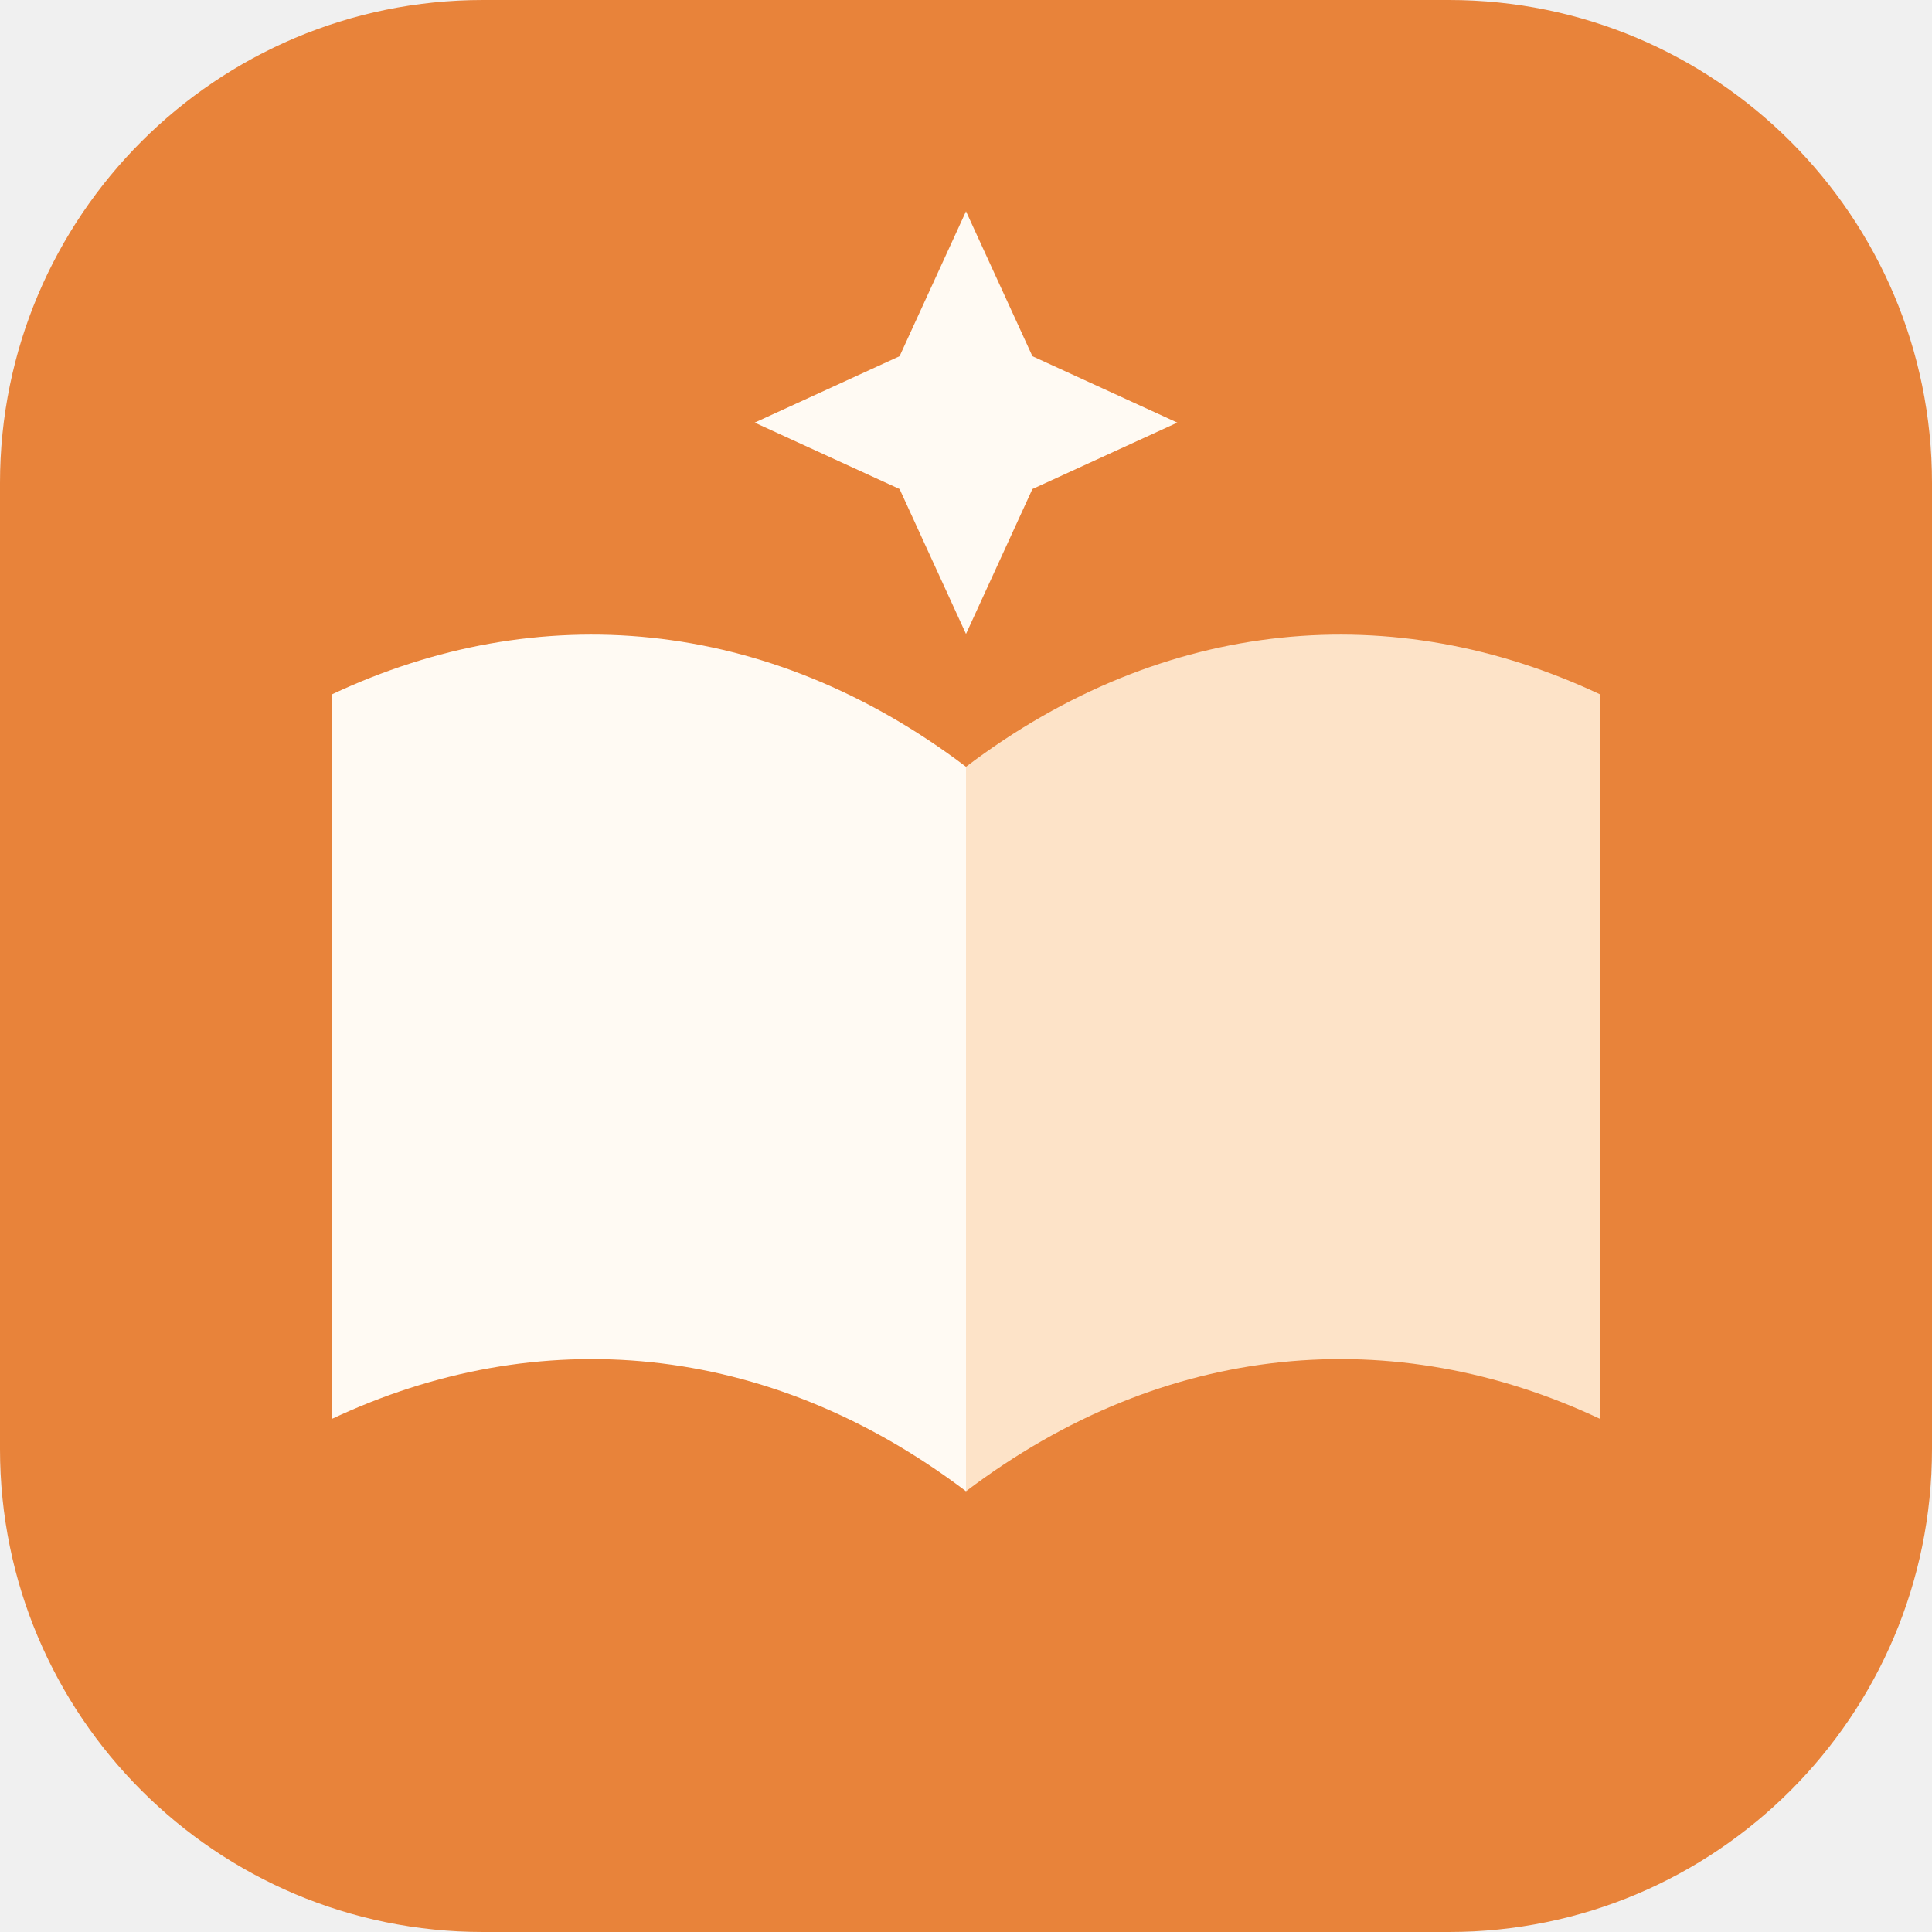
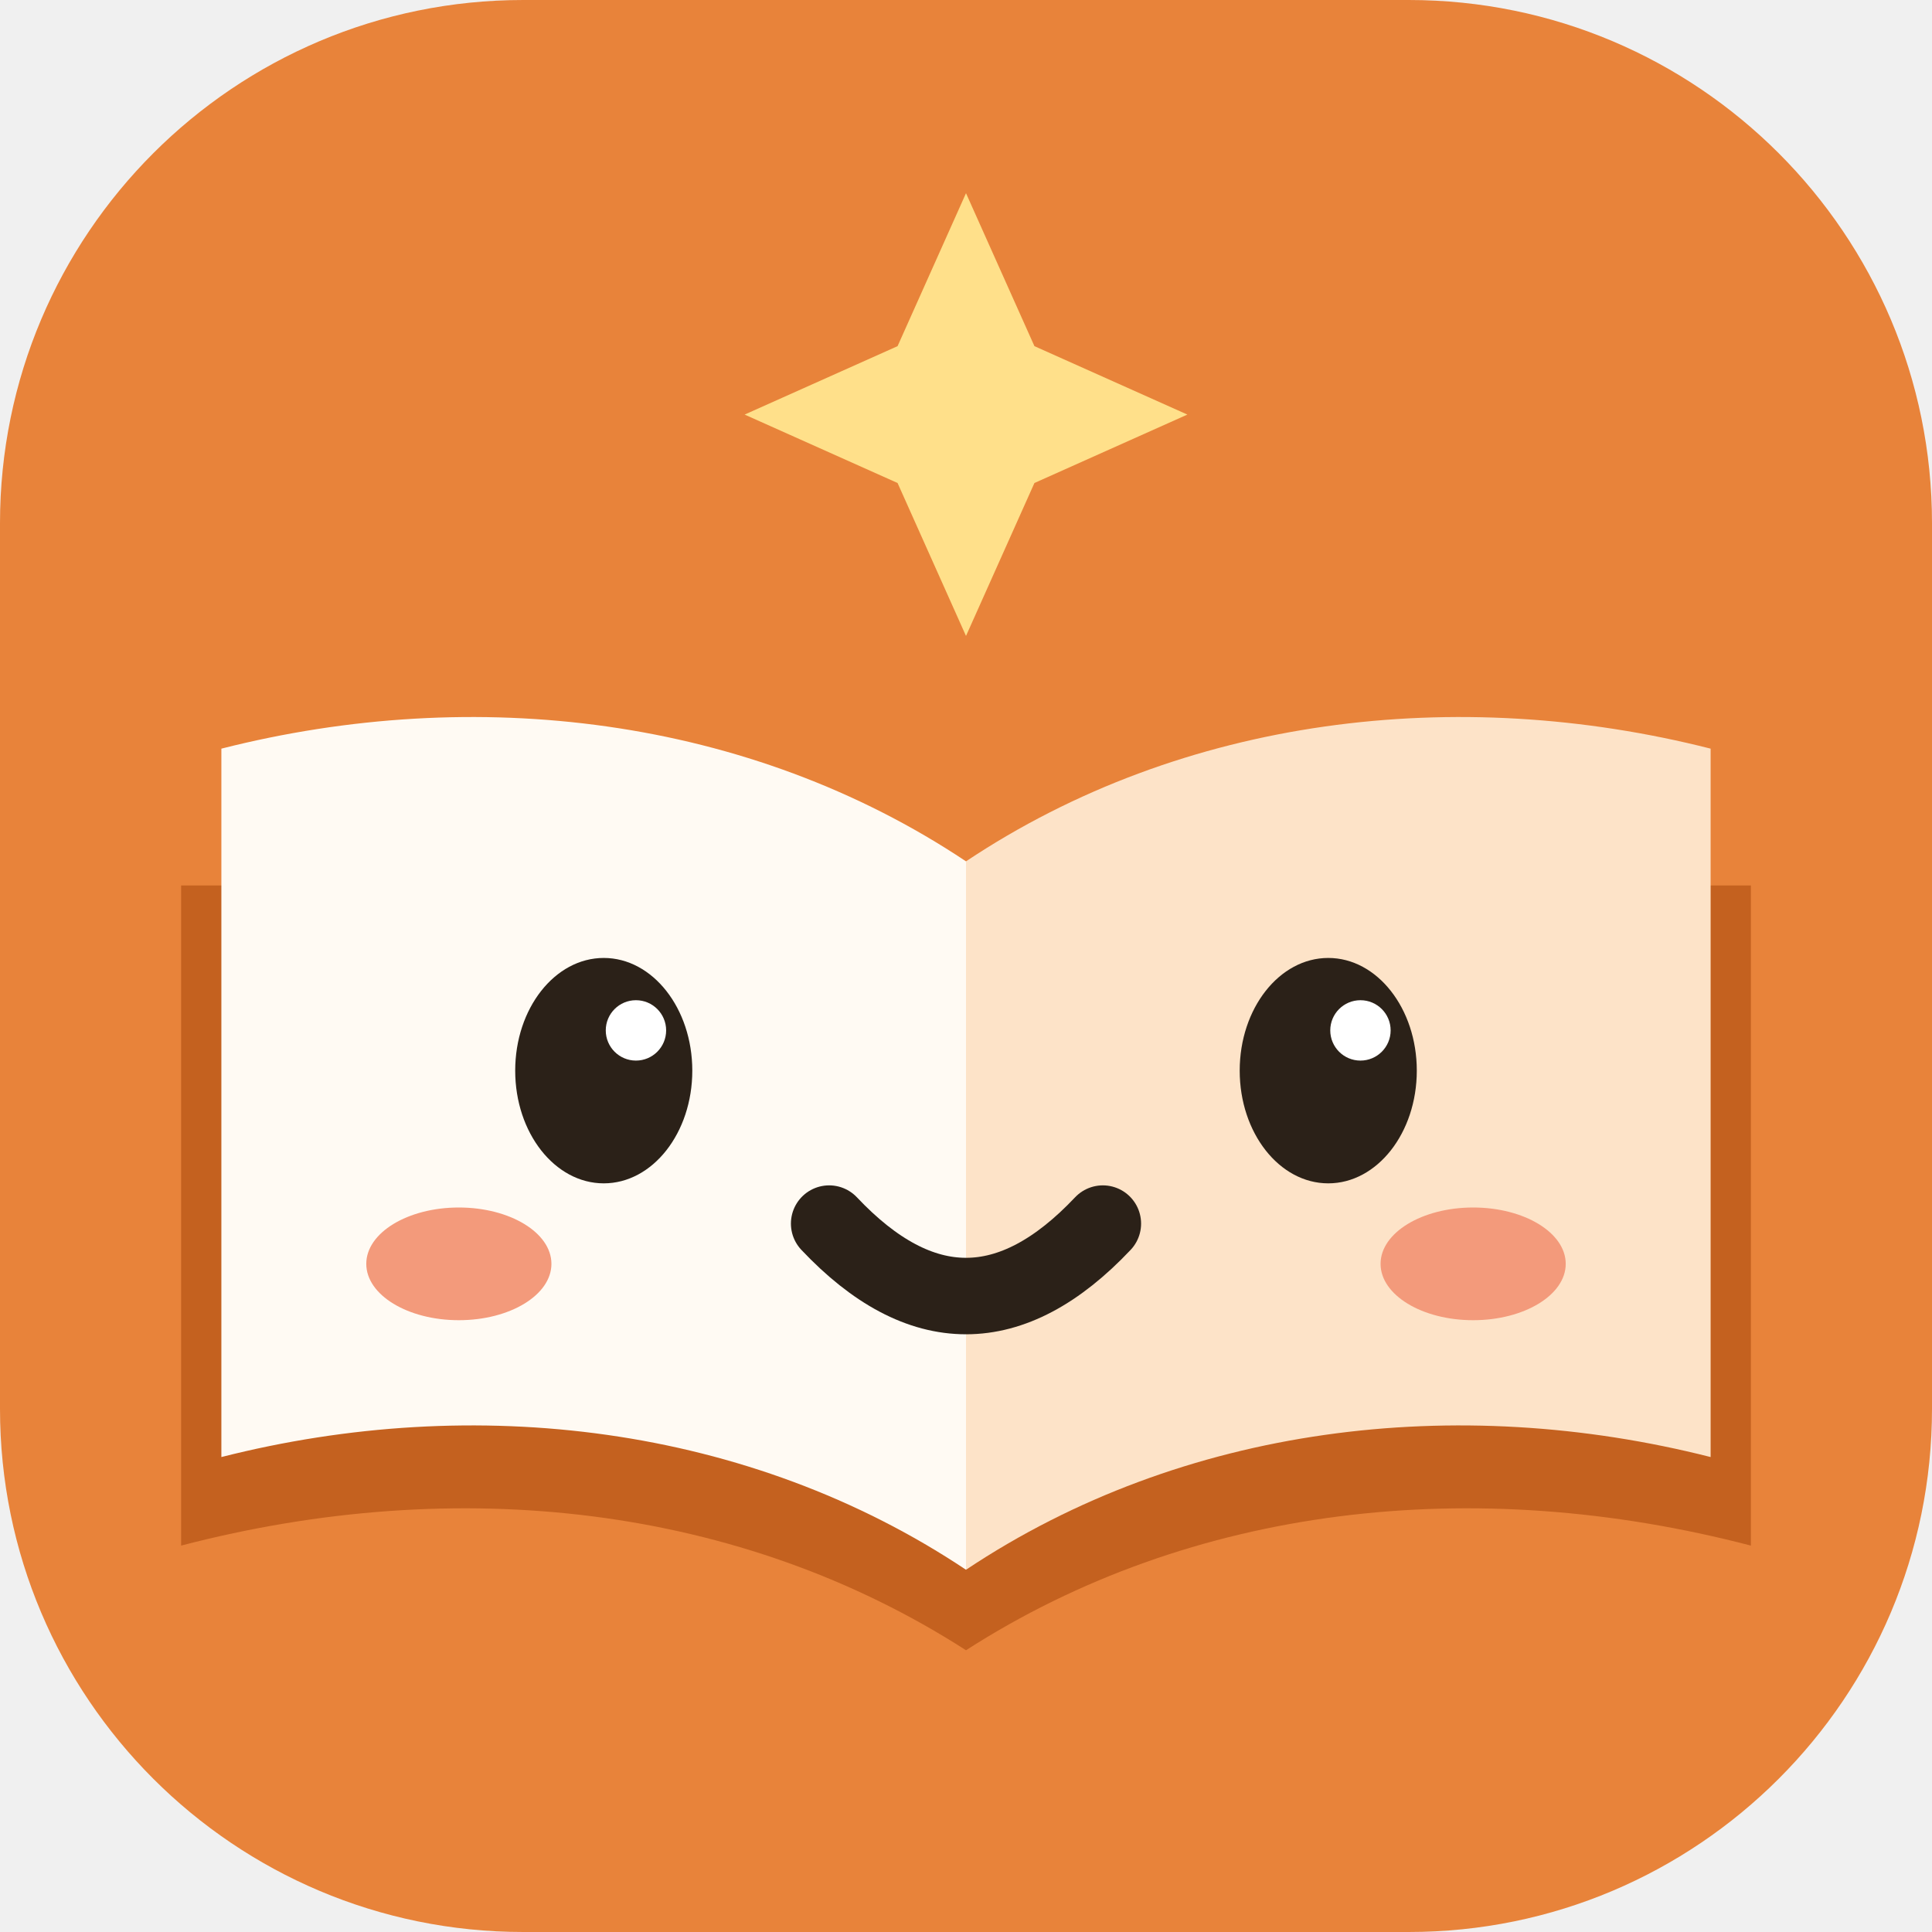
- <svg xmlns="http://www.w3.org/2000/svg" viewBox="0 0 32 32">
-   <rect width="32" height="32" rx="8" fill="#e8833a" />
-   <path d="M5.5 11.5c3.4-1.6 7.2-1.3 10.5 1.2v12c-3.3-2.5-7.1-2.8-10.5-1.2z" fill="#fffaf3" />
-   <path d="M26.5 11.5c-3.4-1.6-7.2-1.3-10.5 1.2v12c3.3-2.5 7.1-2.8 10.5-1.2z" fill="#fde3c8" />
-   <path d="M16 3.5l1.1 2.4 2.4 1.1-2.4 1.1L16 10.5l-1.1-2.4-2.4-1.1 2.4-1.1z" fill="#fffaf3" />
+ <svg xmlns="http://www.w3.org/2000/svg" viewBox="0 0 48 48">
+   <rect width="48" height="48" rx="13" fill="#e8833a" />
+   <path d="M24 41c-5.6-3.6-12.6-4.4-19.5-2.6V22h39v16.4c-6.9-1.8-13.9-1-19.5 2.6z" fill="#c4611f" />
+   <path d="M24 39c-5.4-3.6-12.2-4.4-18.5-2.8V18.6c6.3-1.6 13.1-.8 18.5 2.8z" fill="#fffaf3" />
+   <path d="M24 39c5.4-3.6 12.2-4.4 18.5-2.8V18.6c-6.3-1.6-13.1-.8-18.5 2.8z" fill="#fde3c8" />
+   <ellipse cx="11.4" cy="31.4" rx="2.3" ry="1.4" fill="#f39a7b" />
+   <ellipse cx="36.6" cy="31.4" rx="2.3" ry="1.4" fill="#f39a7b" />
+   <ellipse cx="15" cy="26.6" rx="2.2" ry="2.8" fill="#2b2118" />
+   <ellipse cx="33" cy="26.6" rx="2.2" ry="2.8" fill="#2b2118" />
+   <circle cx="15.8" cy="25.6" r=".75" fill="#fff" />
+   <circle cx="33.8" cy="25.6" r=".75" fill="#fff" />
+   <path d="M20.6 30.4q3.4 3.6 6.8 0" fill="none" stroke="#2b2118" stroke-width="1.9" stroke-linecap="round" />
+   <path d="M24 4.8l1.7 3.8 3.8 1.7-3.8 1.7-1.7 3.8-1.7-3.8-3.8-1.7 3.8-1.7z" fill="#ffe08a" />
</svg>
